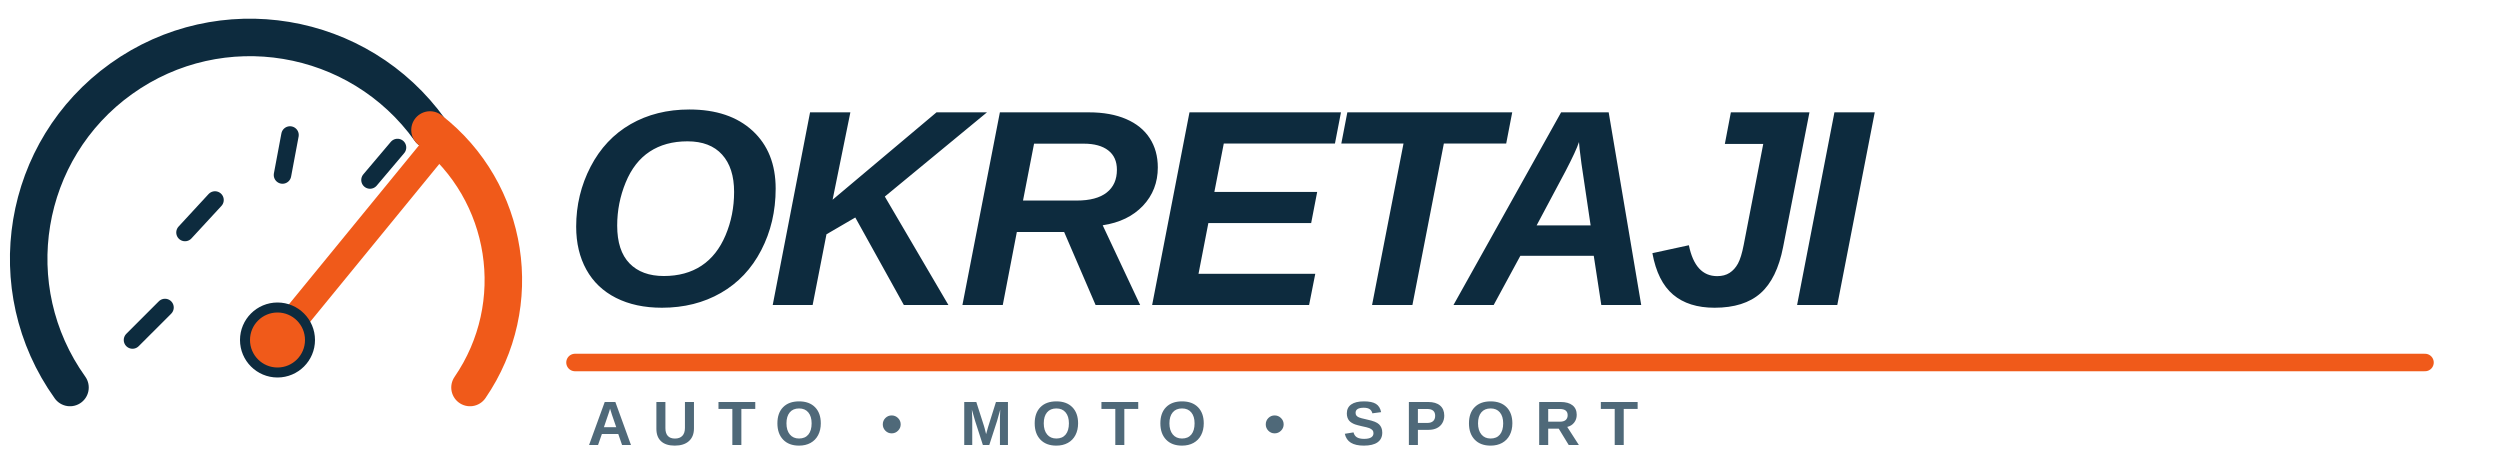
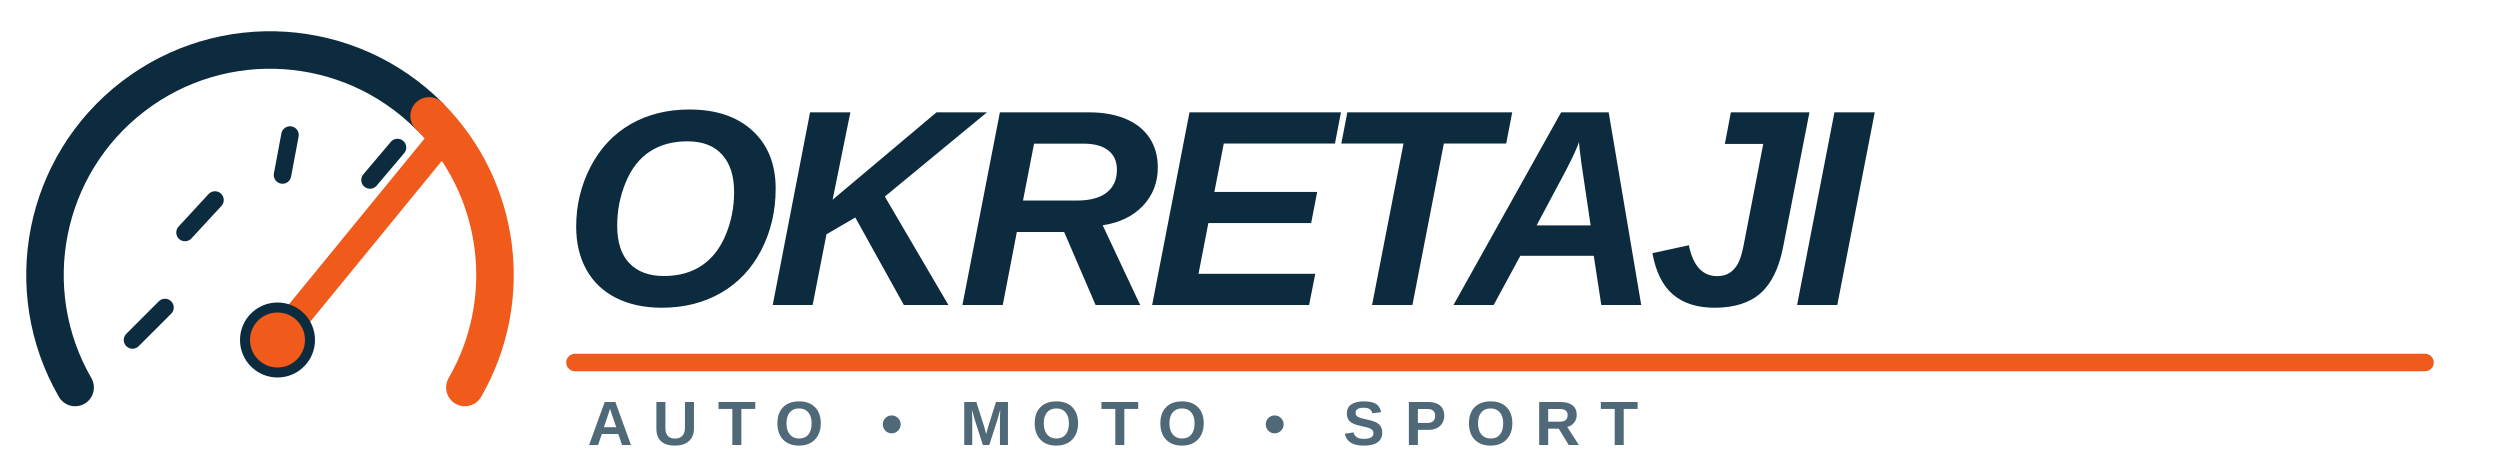
<svg xmlns="http://www.w3.org/2000/svg" viewBox="0 0 1000 190" role="img" aria-labelledby="title desc">
  <g transform="translate(10 10)">
-     <path d="M18 145 A76 76 0 0 1 162 42" fill="none" stroke="#0D2B3E" stroke-width="15" stroke-linecap="round" />
-     <path d="M162 42 A76 76 0 0 1 178 145" fill="none" stroke="#F05A1A" stroke-width="15" stroke-linecap="round" />
+     <path d="M20.058 145 A90 90 0 0 1 161.64 36.36" fill="none" stroke="#0D2B3E" stroke-width="15" stroke-linecap="round" />
+     <path d="M161.64 36.36 A90 90 0 0 1 175.942 145" fill="none" stroke="#F05A1A" stroke-width="15" stroke-linecap="round" />
    <path d="M43 126 L56 113 M64 83 L76 70 M103 60 L106 44 M138 62 L149 49" fill="none" stroke="#0D2B3E" stroke-width="7" stroke-linecap="round" />
    <path d="M101 126 L164 49" stroke="#F05A1A" stroke-width="11" stroke-linecap="round" />
    <circle cx="101" cy="126" r="13" fill="#F05A1A" stroke="#0D2B3E" stroke-width="4" />
  </g>
  <text x="225" y="122" fill="#0D2B3E" font-family="Arial,Helvetica,sans-serif" font-size="112" font-style="italic" font-weight="900" letter-spacing="-5">OKRETAJI</text>
  <path d="M230 145 H970" stroke="#F05A1A" stroke-width="7" stroke-linecap="round" />
  <text x="235" y="178" fill="#4F6979" font-family="Arial,Helvetica,sans-serif" font-size="25" font-weight="700" letter-spacing="8">AUTO  •  MOTO  •  SPORT</text>
</svg>
